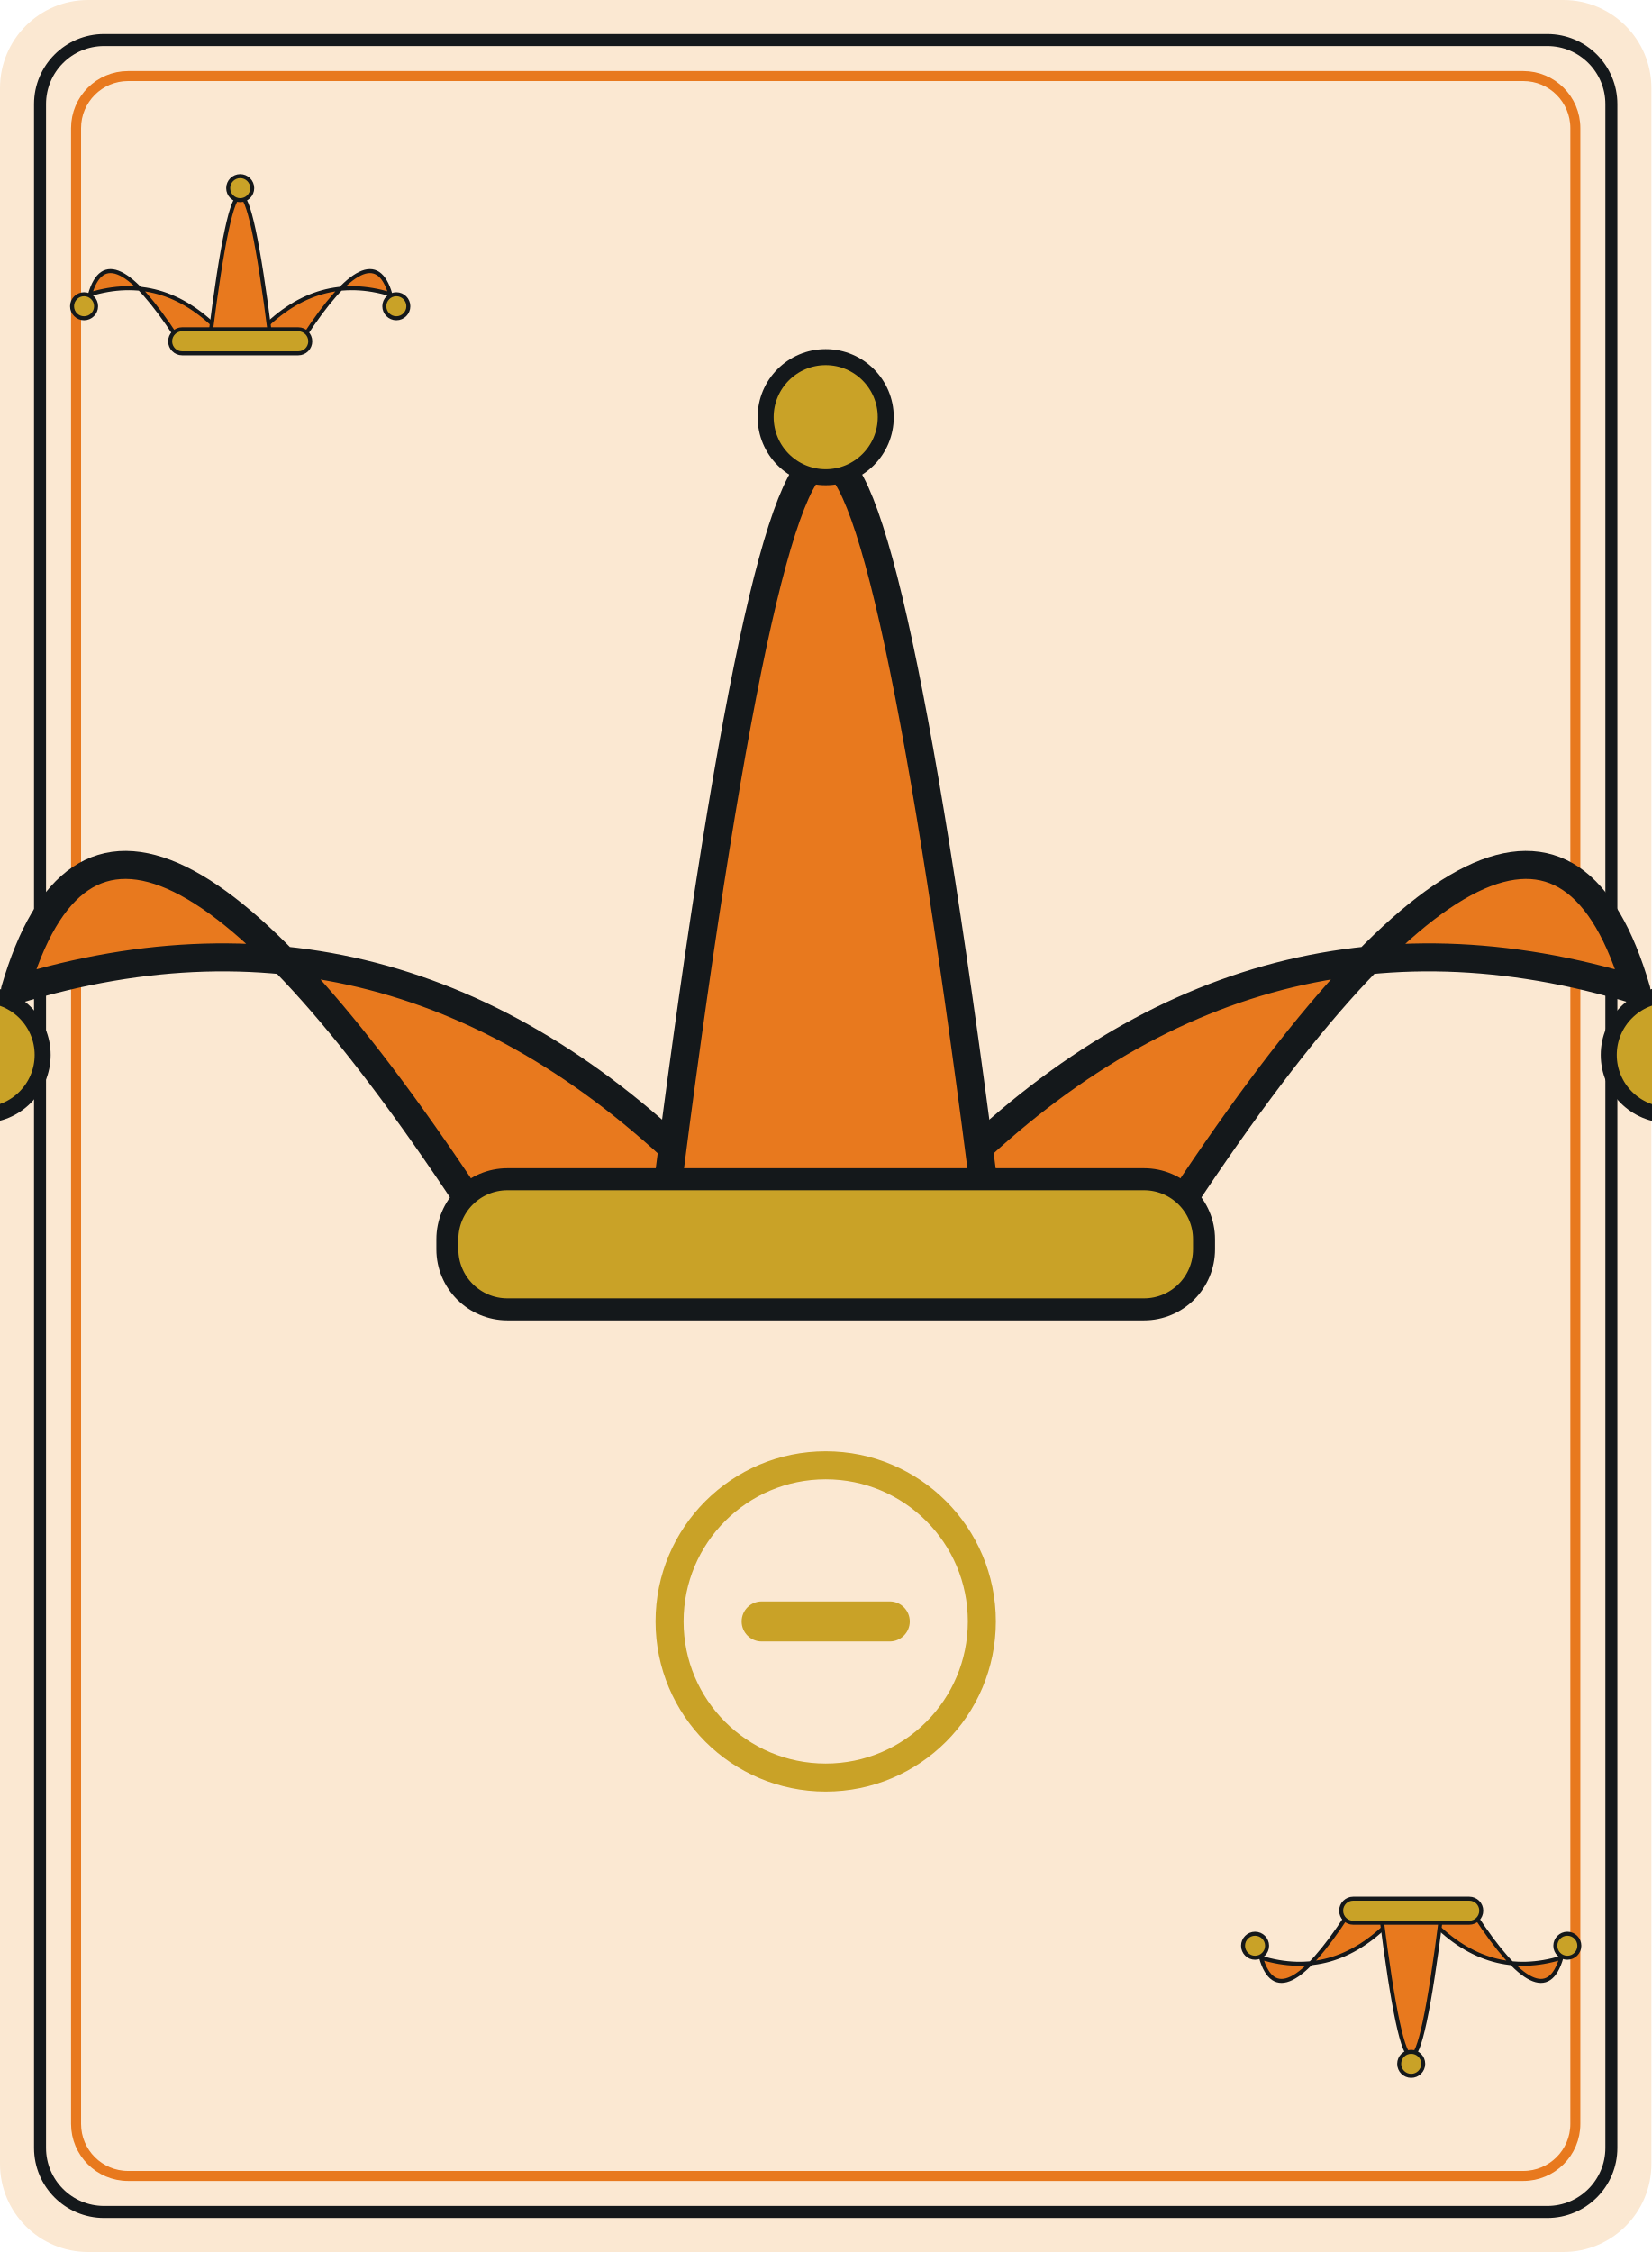
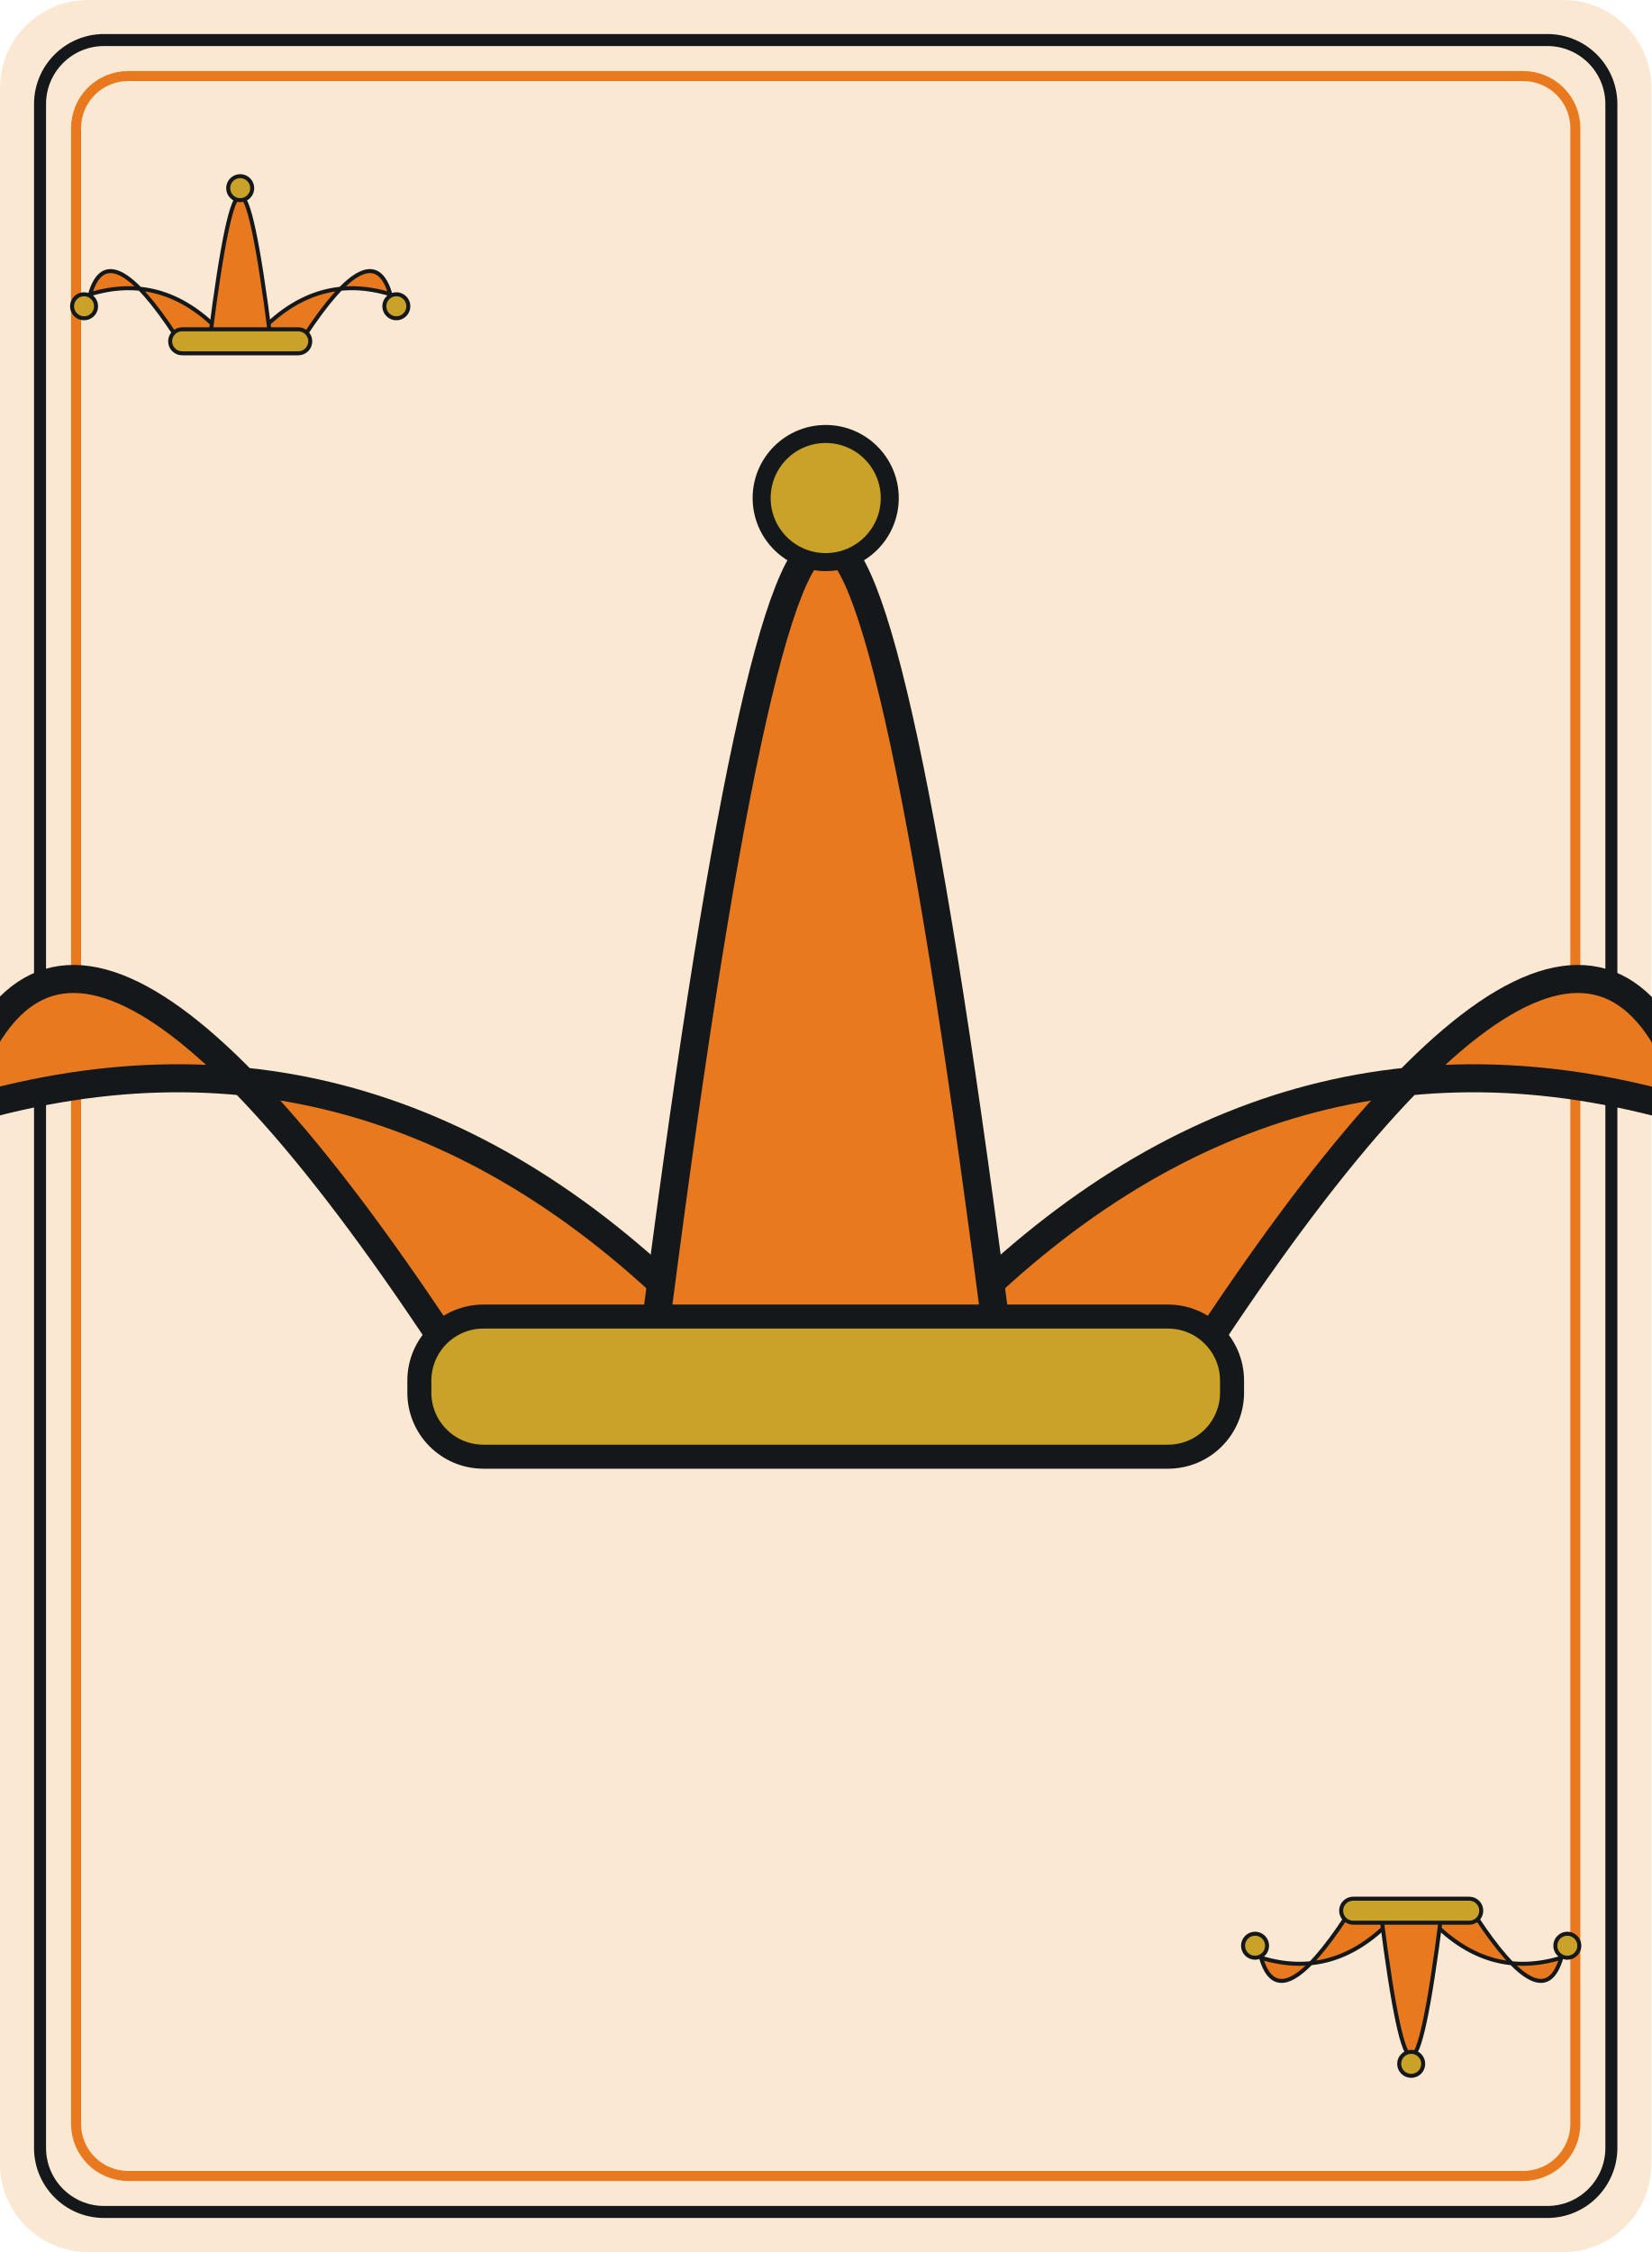
<svg xmlns="http://www.w3.org/2000/svg" viewBox="0 0 825 1125">
  <rect width="825" height="1125" rx="44" fill="#FBE8D2" />
  <rect x="20" y="20" width="785" height="1085" rx="32" fill="none" stroke="#14181B" stroke-width="6" />
  <rect x="38" y="38" width="749" height="1049" rx="26" fill="none" stroke="#E8791E" stroke-width="5" />
  <path d="M 88.0,168.0 Q 54.0,116.0 45.0,147.0 Q 81.0,136.0 109.333,165.0 Z" fill="#E8791E" stroke="#14181B" stroke-width="2" stroke-linejoin="round" />
  <path d="M 152.0,168.0 Q 186.0,116.0 195.0,147.0 Q 159.0,136.0 130.667,165.0 Z" fill="#E8791E" stroke="#14181B" stroke-width="2" stroke-linejoin="round" />
  <path d="M 105.0,168.0 Q 114.0,97.0 120,98.0 Q 126.0,97.0 135.0,168.0 Z" fill="#E8791E" stroke="#14181B" stroke-width="2" stroke-linejoin="round" />
  <rect x="85.0" y="164.5" width="70" height="12" rx="6" fill="#C9A227" stroke="#14181B" stroke-width="2" />
  <circle cx="42.0" cy="153.0" r="6" fill="#C9A227" stroke="#14181B" stroke-width="2" />
  <circle cx="120.0" cy="94.0" r="6" fill="#C9A227" stroke="#14181B" stroke-width="2" />
  <circle cx="198.0" cy="153.0" r="6" fill="#C9A227" stroke="#14181B" stroke-width="2" />
  <g transform="rotate(180 412.5 562.5)">
    <path d="M 88.0,168.0 Q 54.0,116.0 45.0,147.0 Q 81.0,136.0 109.333,165.0 Z" fill="#E8791E" stroke="#14181B" stroke-width="2" stroke-linejoin="round" />
    <path d="M 152.0,168.0 Q 186.0,116.0 195.0,147.0 Q 159.0,136.0 130.667,165.0 Z" fill="#E8791E" stroke="#14181B" stroke-width="2" stroke-linejoin="round" />
    <path d="M 105.0,168.0 Q 114.0,97.0 120,98.0 Q 126.0,97.0 135.0,168.0 Z" fill="#E8791E" stroke="#14181B" stroke-width="2" stroke-linejoin="round" />
    <rect x="85.0" y="164.5" width="70" height="12" rx="6" fill="#C9A227" stroke="#14181B" stroke-width="2" />
    <circle cx="42.0" cy="153.0" r="6" fill="#C9A227" stroke="#14181B" stroke-width="2" />
    <circle cx="120.0" cy="94.0" r="6" fill="#C9A227" stroke="#14181B" stroke-width="2" />
    <circle cx="198.0" cy="153.0" r="6" fill="#C9A227" stroke="#14181B" stroke-width="2" />
  </g>
-   <path d="M 239.7,608.0 Q 56.1,327.2 7.5,494.6 Q 201.9,435.2 354.9,591.8 Z" fill="#E8791E" stroke="#14181B" stroke-width="14" stroke-linejoin="round" />
-   <path d="M 585.3,608.0 Q 768.9,327.2 817.5,494.6 Q 623.1,435.2 470.1,591.8 Z" fill="#E8791E" stroke="#14181B" stroke-width="14" stroke-linejoin="round" />
-   <path d="M 331.5,608.0 Q 380.1,224.6 412.5,230.0 Q 444.9,224.6 493.5,608.0 Z" fill="#E8791E" stroke="#14181B" stroke-width="14" stroke-linejoin="round" />
-   <rect x="223.5" y="589.1" width="378" height="65" rx="30" fill="#C9A227" stroke="#14181B" stroke-width="11" />
-   <circle cx="-8.7" cy="527.0" r="30" fill="#C9A227" stroke="#14181B" stroke-width="8" />
-   <circle cx="412.5" cy="208.4" r="30" fill="#C9A227" stroke="#14181B" stroke-width="8" />
-   <circle cx="833.7" cy="527.0" r="30" fill="#C9A227" stroke="#14181B" stroke-width="8" />
-   <circle cx="412.5" cy="810" r="78" fill="none" stroke="#C9A227" stroke-width="14" />
-   <rect x="370.5" y="800" width="84" height="20" rx="10" fill="#C9A227" />
+   <path d="M 226.9,678.0 Q 29.7,376.4 -22.5,556.2 Q 186.3,492.4 350.633,660.6 Z" fill="#E8791E" stroke="#14181B" stroke-width="14" stroke-linejoin="round" />
+   <path d="M 598.1,678.0 Q 795.3,376.4 847.5,556.2 Q 638.7,492.4 474.367,660.6 Z" fill="#E8791E" stroke="#14181B" stroke-width="14" stroke-linejoin="round" />
+   <path d="M 325.5,678.0 Q 377.7,266.2 412.5,272.0 Q 447.3,266.2 499.5,678.0 Z" fill="#E8791E" stroke="#14181B" stroke-width="14" stroke-linejoin="round" />
+   <rect x="209.5" y="657.7" width="406" height="70" rx="32" fill="#C9A227" stroke="#14181B" stroke-width="12" />
+   <circle cx="-39.9" cy="591.0" r="32" fill="#C9A227" stroke="#14181B" stroke-width="9" />
+   <circle cx="412.5" cy="248.8" r="32" fill="#C9A227" stroke="#14181B" stroke-width="9" />
+   <circle cx="864.9" cy="591.0" r="32" fill="#C9A227" stroke="#14181B" stroke-width="9" />
</svg>
